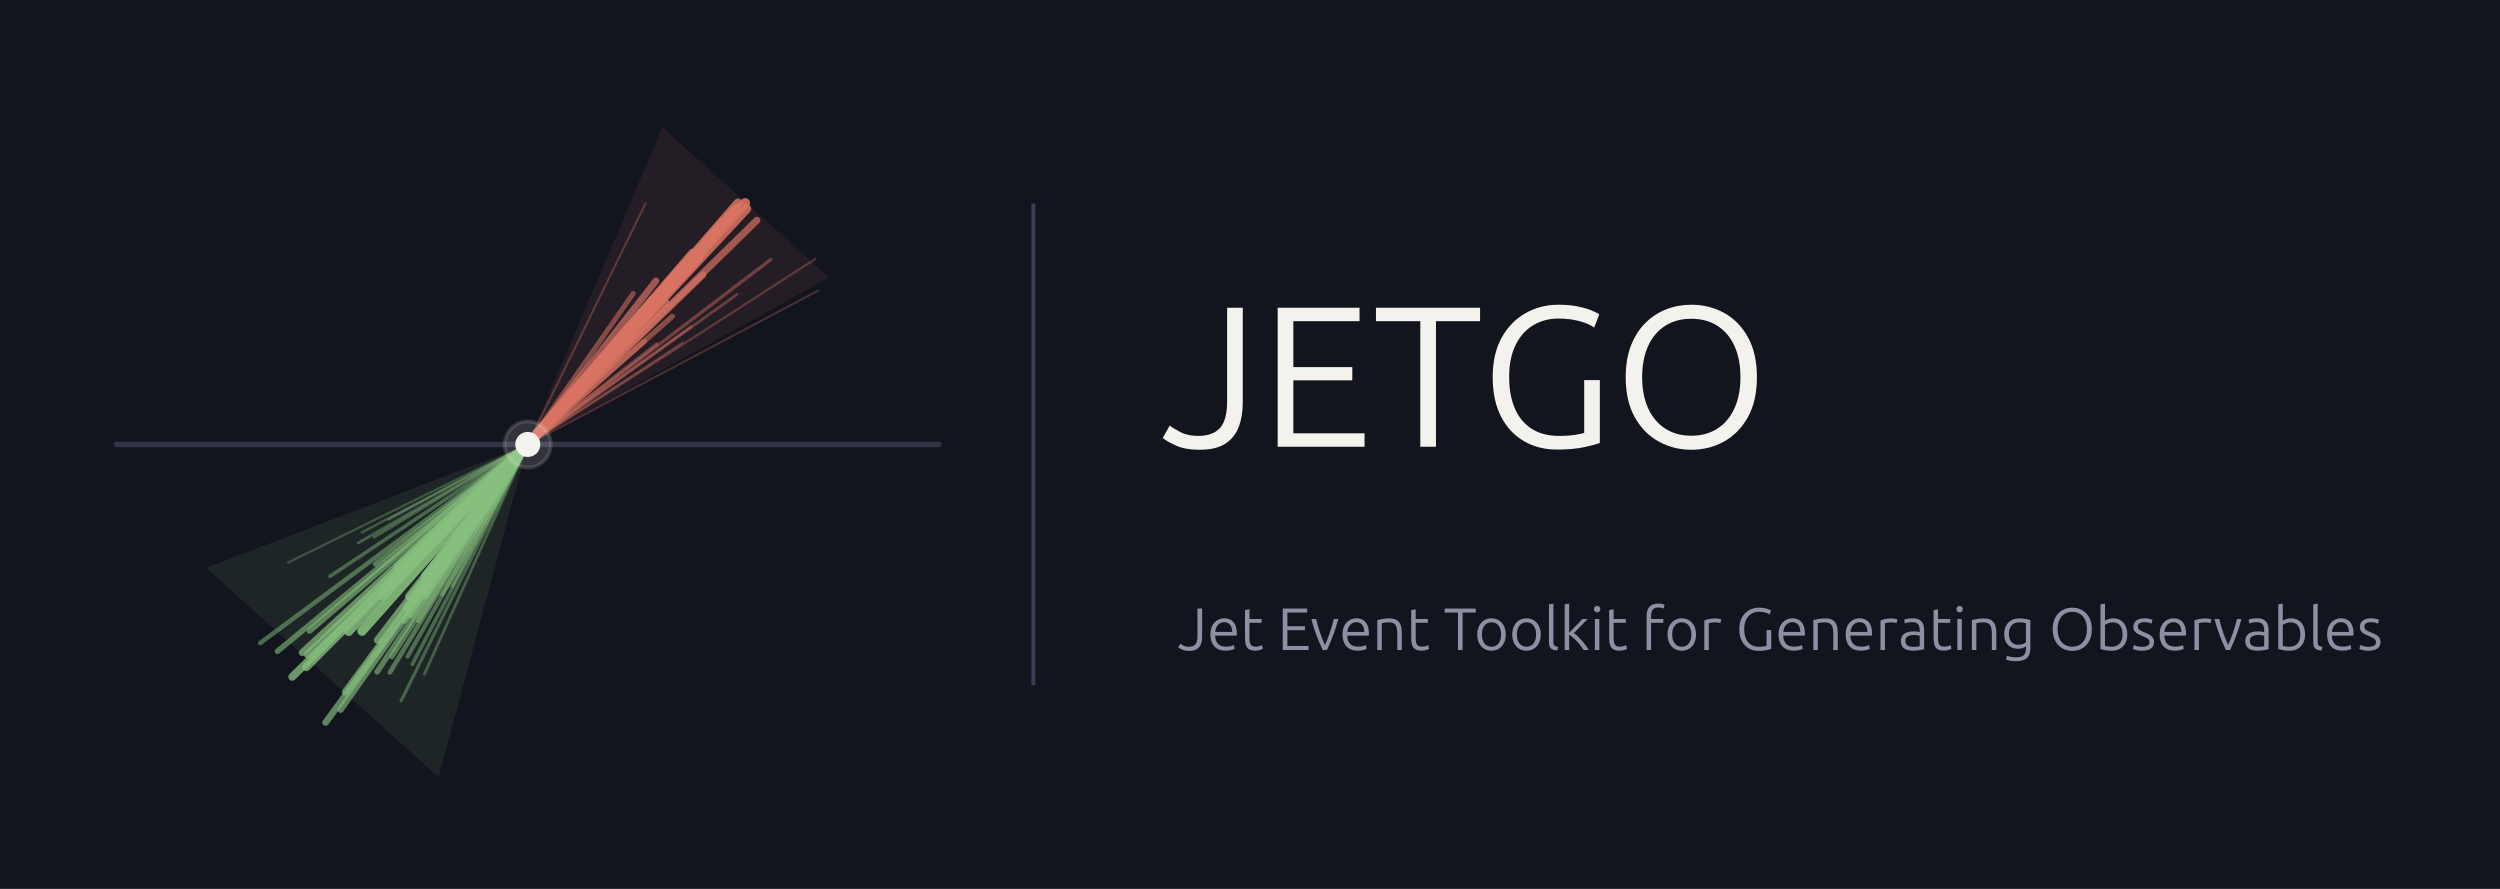
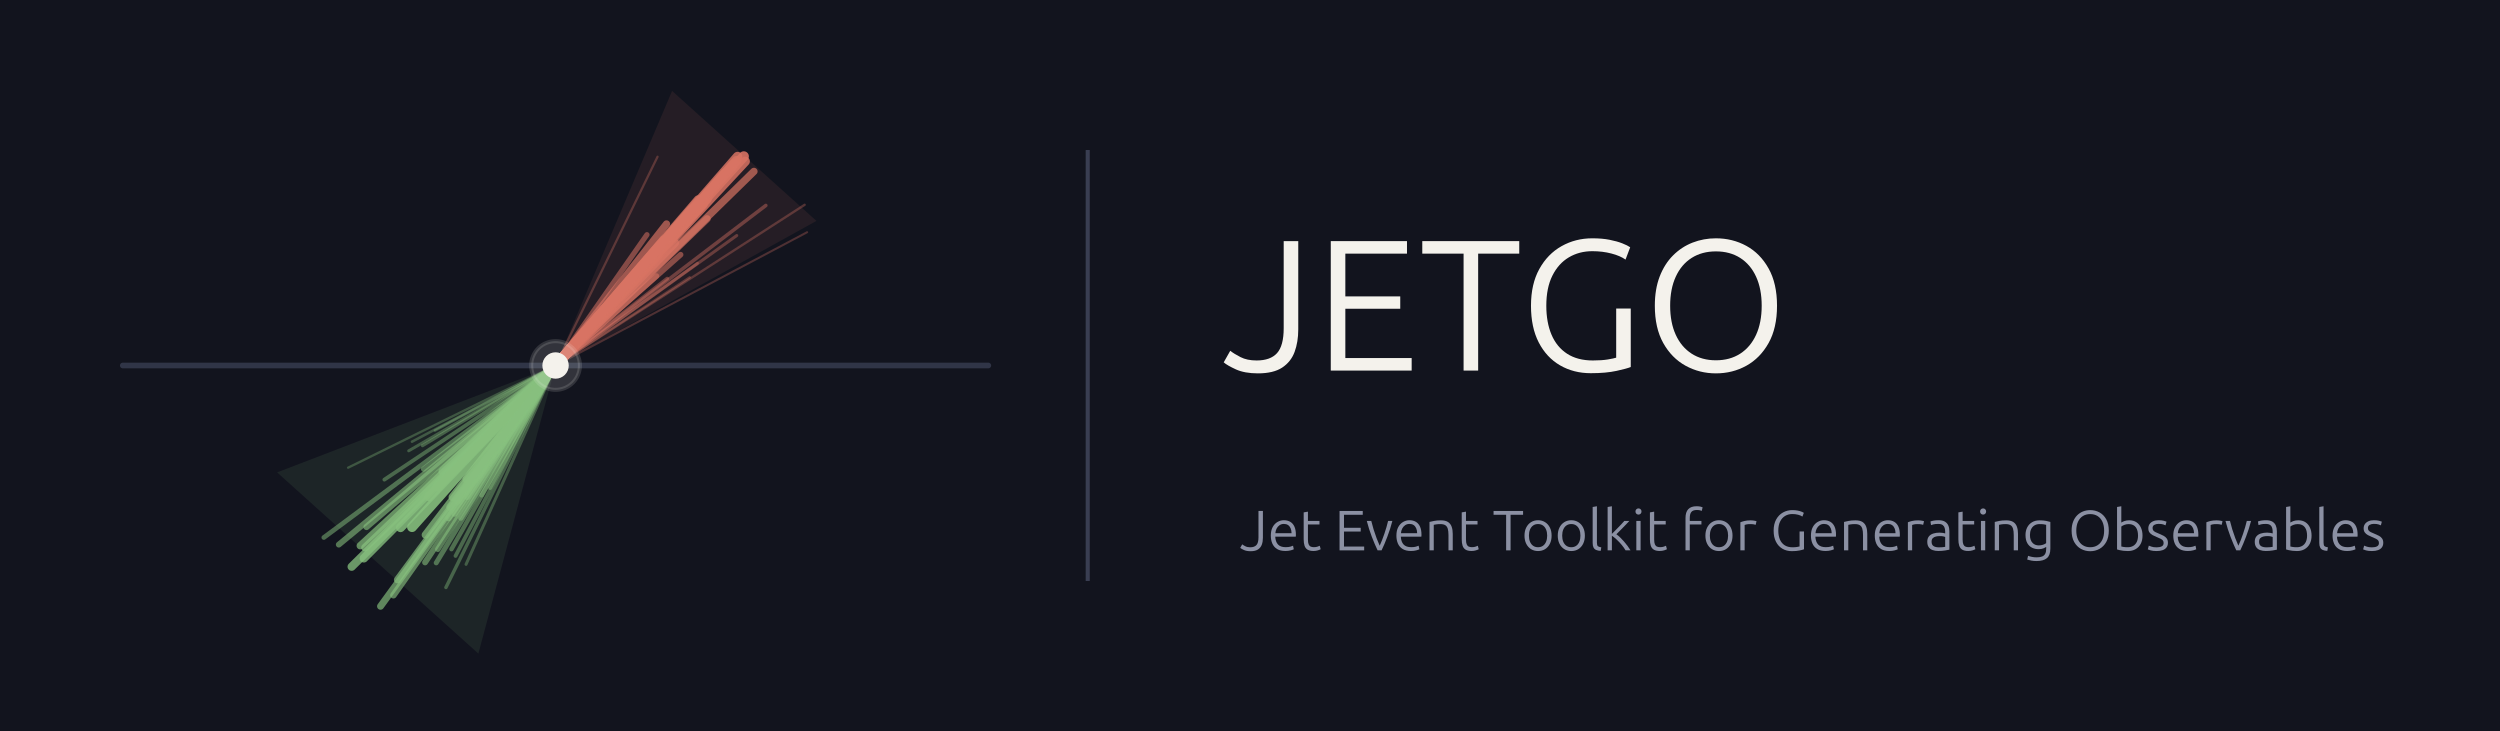
- <svg xmlns="http://www.w3.org/2000/svg" xmlns:xlink="http://www.w3.org/1999/xlink" width="648pt" height="230.4pt" viewBox="0 0 648 230.4" version="1.1">
+ <svg xmlns="http://www.w3.org/2000/svg" xmlns:xlink="http://www.w3.org/1999/xlink" width="615.6pt" height="180pt" viewBox="0 0 615.6 180" version="1.1">
  <defs>
    <style type="text/css">*{stroke-linejoin: round; stroke-linecap: butt}</style>
  </defs>
  <g id="figure_1">
    <g id="patch_1">
-       <path d="M 0 230.4  L 648 230.4  L 648 0  L 0 0  z " style="fill: #12141e" />
+       <path d="M 0 180  L 615.6 180  L 615.6 0  L 0 0  z " style="fill: #12141e" />
    </g>
    <g id="axes_1">
      <g id="line2d_1">
-         <path d="M 30.24 115.2  L 243.36 115.2  " clip-path="url(#p843eff5e50)" style="fill: none; stroke: #4a5068; stroke-opacity: 0.55; stroke-width: 1.4; stroke-linecap: round" />
+         <path d="M 30.24 90  L 243.36 90  " clip-path="url(#pc1600b42ec)" style="fill: none; stroke: #4a5068; stroke-opacity: 0.55; stroke-width: 1.4; stroke-linecap: round" />
      </g>
      <g id="patch_2">
-         <path d="M 136.8 115.2  L 214.886 71.916  L 171.684 33.017  z " clip-path="url(#p843eff5e50)" style="fill: #d87363; opacity: 0.1" />
+         <path d="M 136.8 90  L 201.032 54.396  L 165.495 22.398  z " clip-path="url(#pc1600b42ec)" style="fill: #d87363; opacity: 0.1" />
      </g>
      <g id="patch_3">
-         <path d="M 136.8 115.2  L 53.45 147.195  L 113.693 201.438  z " clip-path="url(#p843eff5e50)" style="fill: #87c07e; opacity: 0.1" />
+         <path d="M 136.8 90  L 68.238 116.319  L 117.792 160.938  z " clip-path="url(#pc1600b42ec)" style="fill: #87c07e; opacity: 0.1" />
      </g>
      <g id="line2d_2">
-         <path d="M 267.84 177.12  L 267.84 53.28  " clip-path="url(#p843eff5e50)" style="fill: none; stroke: #4a5068; stroke-opacity: 0.7; stroke-linecap: square" />
+         <path d="M 267.84 142.56  L 267.84 37.44  " clip-path="url(#pc1600b42ec)" style="fill: none; stroke: #4a5068; stroke-opacity: 0.7; stroke-linecap: square" />
      </g>
      <g id="line2d_3">
-         <path d="M 136.8 115.2  L 193.152 52.593  " clip-path="url(#p843eff5e50)" style="fill: none; stroke: #d87363; stroke-opacity: 0.899; stroke-width: 2.498; stroke-linecap: round" />
+         <path d="M 136.8 90  L 183.154 38.501  " clip-path="url(#pc1600b42ec)" style="fill: none; stroke: #d87363; stroke-opacity: 0.899; stroke-width: 2.498; stroke-linecap: round" />
      </g>
      <g id="line2d_4">
-         <path d="M 136.8 115.2  L 172.511 78.462  " clip-path="url(#p843eff5e50)" style="fill: none; stroke: #d87363; stroke-opacity: 0.77; stroke-width: 2.066; stroke-linecap: round" />
+         <path d="M 136.8 90  L 166.175 59.78  " clip-path="url(#pc1600b42ec)" style="fill: none; stroke: #d87363; stroke-opacity: 0.77; stroke-width: 2.066; stroke-linecap: round" />
      </g>
      <g id="line2d_5">
-         <path d="M 136.8 115.2  L 196.181 57.108  " clip-path="url(#p843eff5e50)" style="fill: none; stroke: #d87363; stroke-opacity: 0.693; stroke-width: 1.809; stroke-linecap: round" />
+         <path d="M 136.8 90  L 185.645 42.214  " clip-path="url(#pc1600b42ec)" style="fill: none; stroke: #d87363; stroke-opacity: 0.693; stroke-width: 1.809; stroke-linecap: round" />
      </g>
      <g id="line2d_6">
-         <path d="M 136.8 115.2  L 190.163 54.927  " clip-path="url(#p843eff5e50)" style="fill: none; stroke: #d87363; stroke-opacity: 0.87; stroke-width: 2.4; stroke-linecap: round" />
+         <path d="M 136.8 90  L 180.695 40.42  " clip-path="url(#pc1600b42ec)" style="fill: none; stroke: #d87363; stroke-opacity: 0.87; stroke-width: 2.4; stroke-linecap: round" />
      </g>
      <g id="line2d_7">
-         <path d="M 136.8 115.2  L 182.173 71.273  " clip-path="url(#p843eff5e50)" style="fill: none; stroke: #d87363; stroke-opacity: 0.678; stroke-width: 1.759; stroke-linecap: round" />
+         <path d="M 136.8 90  L 174.123 53.866  " clip-path="url(#pc1600b42ec)" style="fill: none; stroke: #d87363; stroke-opacity: 0.678; stroke-width: 1.759; stroke-linecap: round" />
      </g>
      <g id="line2d_8">
-         <path d="M 136.8 115.2  L 170.019 72.82  " clip-path="url(#p843eff5e50)" style="fill: none; stroke: #d87363; stroke-opacity: 0.679; stroke-width: 1.762; stroke-linecap: round" />
+         <path d="M 136.8 90  L 164.126 55.139  " clip-path="url(#pc1600b42ec)" style="fill: none; stroke: #d87363; stroke-opacity: 0.679; stroke-width: 1.762; stroke-linecap: round" />
      </g>
      <g id="line2d_9">
-         <path d="M 136.8 115.2  L 177.626 68.498  " clip-path="url(#p843eff5e50)" style="fill: none; stroke: #d87363; stroke-opacity: 0.848; stroke-width: 2.327; stroke-linecap: round" />
+         <path d="M 136.8 90  L 170.382 51.583  " clip-path="url(#pc1600b42ec)" style="fill: none; stroke: #d87363; stroke-opacity: 0.848; stroke-width: 2.327; stroke-linecap: round" />
      </g>
      <g id="line2d_10">
-         <path d="M 136.8 115.2  L 182.073 65.33  " clip-path="url(#p843eff5e50)" style="fill: none; stroke: #d87363; stroke-opacity: 0.885; stroke-width: 2.451; stroke-linecap: round" />
+         <path d="M 136.8 90  L 174.041 48.978  " clip-path="url(#pc1600b42ec)" style="fill: none; stroke: #d87363; stroke-opacity: 0.885; stroke-width: 2.451; stroke-linecap: round" />
      </g>
      <g id="line2d_11">
-         <path d="M 136.8 115.2  L 199.743 67.296  " clip-path="url(#p843eff5e50)" style="fill: none; stroke: #d87363; stroke-opacity: 0.414; stroke-width: 0.879; stroke-linecap: round" />
+         <path d="M 136.8 90  L 188.576 50.595  " clip-path="url(#pc1600b42ec)" style="fill: none; stroke: #d87363; stroke-opacity: 0.414; stroke-width: 0.879; stroke-linecap: round" />
      </g>
      <g id="line2d_12">
-         <path d="M 136.8 115.2  L 211.366 67.093  " clip-path="url(#p843eff5e50)" style="fill: none; stroke: #d87363; stroke-opacity: 0.324; stroke-width: 0.581; stroke-linecap: round" />
+         <path d="M 136.8 90  L 198.137 50.428  " clip-path="url(#pc1600b42ec)" style="fill: none; stroke: #d87363; stroke-opacity: 0.324; stroke-width: 0.581; stroke-linecap: round" />
      </g>
      <g id="line2d_13">
-         <path d="M 136.8 115.2  L 176.953 88.821  " clip-path="url(#p843eff5e50)" style="fill: none; stroke: #d87363; stroke-opacity: 0.331; stroke-width: 0.603; stroke-linecap: round" />
+         <path d="M 136.8 90  L 169.829 68.301  " clip-path="url(#pc1600b42ec)" style="fill: none; stroke: #d87363; stroke-opacity: 0.331; stroke-width: 0.603; stroke-linecap: round" />
      </g>
      <g id="line2d_14">
-         <path d="M 136.8 115.2  L 170.211 89.203  " clip-path="url(#p843eff5e50)" style="fill: none; stroke: #d87363; stroke-opacity: 0.431; stroke-width: 0.937; stroke-linecap: round" />
+         <path d="M 136.8 90  L 164.284 68.616  " clip-path="url(#pc1600b42ec)" style="fill: none; stroke: #d87363; stroke-opacity: 0.431; stroke-width: 0.937; stroke-linecap: round" />
      </g>
      <g id="line2d_15">
-         <path d="M 136.8 115.2  L 179.528 65.61  " clip-path="url(#p843eff5e50)" style="fill: none; stroke: #d87363; stroke-opacity: 0.824; stroke-width: 2.245; stroke-linecap: round" />
+         <path d="M 136.8 90  L 171.947 49.208  " clip-path="url(#pc1600b42ec)" style="fill: none; stroke: #d87363; stroke-opacity: 0.824; stroke-width: 2.245; stroke-linecap: round" />
      </g>
      <g id="line2d_16">
-         <path d="M 136.8 115.2  L 212.097 75.305  " clip-path="url(#p843eff5e50)" style="fill: none; stroke: #d87363; stroke-opacity: 0.302; stroke-width: 0.507; stroke-linecap: round" />
+         <path d="M 136.8 90  L 198.738 57.183  " clip-path="url(#pc1600b42ec)" style="fill: none; stroke: #d87363; stroke-opacity: 0.302; stroke-width: 0.507; stroke-linecap: round" />
      </g>
      <g id="line2d_17">
-         <path d="M 136.8 115.2  L 180.903 66.879  " clip-path="url(#p843eff5e50)" style="fill: none; stroke: #d87363; stroke-opacity: 0.876; stroke-width: 2.419; stroke-linecap: round" />
+         <path d="M 136.8 90  L 173.078 50.252  " clip-path="url(#pc1600b42ec)" style="fill: none; stroke: #d87363; stroke-opacity: 0.876; stroke-width: 2.419; stroke-linecap: round" />
      </g>
      <g id="line2d_18">
-         <path d="M 136.8 115.2  L 179.249 84.597  " clip-path="url(#p843eff5e50)" style="fill: none; stroke: #d87363; stroke-opacity: 0.377; stroke-width: 0.755; stroke-linecap: round" />
+         <path d="M 136.8 90  L 171.717 64.827  " clip-path="url(#pc1600b42ec)" style="fill: none; stroke: #d87363; stroke-opacity: 0.377; stroke-width: 0.755; stroke-linecap: round" />
      </g>
      <g id="line2d_19">
-         <path d="M 136.8 115.2  L 169.244 77.651  " clip-path="url(#p843eff5e50)" style="fill: none; stroke: #d87363; stroke-opacity: 0.828; stroke-width: 2.261; stroke-linecap: round" />
+         <path d="M 136.8 90  L 163.488 59.113  " clip-path="url(#pc1600b42ec)" style="fill: none; stroke: #d87363; stroke-opacity: 0.828; stroke-width: 2.261; stroke-linecap: round" />
      </g>
      <g id="line2d_20">
-         <path d="M 136.8 115.2  L 174.241 82.022  " clip-path="url(#p843eff5e50)" style="fill: none; stroke: #d87363; stroke-opacity: 0.562; stroke-width: 1.372; stroke-linecap: round" />
+         <path d="M 136.8 90  L 167.599 62.708  " clip-path="url(#pc1600b42ec)" style="fill: none; stroke: #d87363; stroke-opacity: 0.562; stroke-width: 1.372; stroke-linecap: round" />
      </g>
      <g id="line2d_21">
-         <path d="M 136.8 115.2  L 167.001 88.428  " clip-path="url(#p843eff5e50)" style="fill: none; stroke: #d87363; stroke-opacity: 0.562; stroke-width: 1.373; stroke-linecap: round" />
+         <path d="M 136.8 90  L 161.643 67.978  " clip-path="url(#pc1600b42ec)" style="fill: none; stroke: #d87363; stroke-opacity: 0.562; stroke-width: 1.373; stroke-linecap: round" />
      </g>
      <g id="line2d_22">
-         <path d="M 136.8 115.2  L 164.155 76.049  " clip-path="url(#p843eff5e50)" style="fill: none; stroke: #d87363; stroke-opacity: 0.537; stroke-width: 1.29; stroke-linecap: round" />
+         <path d="M 136.8 90  L 159.302 57.795  " clip-path="url(#pc1600b42ec)" style="fill: none; stroke: #d87363; stroke-opacity: 0.537; stroke-width: 1.29; stroke-linecap: round" />
      </g>
      <g id="line2d_23">
-         <path d="M 136.8 115.2  L 193.566 54.095  " clip-path="url(#p843eff5e50)" style="fill: none; stroke: #d87363; stroke-opacity: 0.845; stroke-width: 2.317; stroke-linecap: round" />
+         <path d="M 136.8 90  L 183.494 39.736  " clip-path="url(#pc1600b42ec)" style="fill: none; stroke: #d87363; stroke-opacity: 0.845; stroke-width: 2.317; stroke-linecap: round" />
      </g>
      <g id="line2d_24">
-         <path d="M 136.8 115.2  L 190.976 53.946  " clip-path="url(#p843eff5e50)" style="fill: none; stroke: #d87363; stroke-opacity: 0.868; stroke-width: 2.394; stroke-linecap: round" />
+         <path d="M 136.8 90  L 181.364 39.614  " clip-path="url(#pc1600b42ec)" style="fill: none; stroke: #d87363; stroke-opacity: 0.868; stroke-width: 2.394; stroke-linecap: round" />
      </g>
      <g id="line2d_25">
-         <path d="M 136.8 115.2  L 187.449 57.735  " clip-path="url(#p843eff5e50)" style="fill: none; stroke: #d87363; stroke-opacity: 0.862; stroke-width: 2.374; stroke-linecap: round" />
+         <path d="M 136.8 90  L 178.463 42.73  " clip-path="url(#pc1600b42ec)" style="fill: none; stroke: #d87363; stroke-opacity: 0.862; stroke-width: 2.374; stroke-linecap: round" />
      </g>
      <g id="line2d_26">
-         <path d="M 136.8 115.2  L 191.037 76.293  " clip-path="url(#p843eff5e50)" style="fill: none; stroke: #d87363; stroke-opacity: 0.374; stroke-width: 0.745; stroke-linecap: round" />
+         <path d="M 136.8 90  L 181.414 57.996  " clip-path="url(#pc1600b42ec)" style="fill: none; stroke: #d87363; stroke-opacity: 0.374; stroke-width: 0.745; stroke-linecap: round" />
      </g>
      <g id="line2d_27">
-         <path d="M 136.8 115.2  L 191.28 52.633  " clip-path="url(#p843eff5e50)" style="fill: none; stroke: #d87363; stroke-opacity: 0.841; stroke-width: 2.305; stroke-linecap: round" />
+         <path d="M 136.8 90  L 181.614 38.533  " clip-path="url(#pc1600b42ec)" style="fill: none; stroke: #d87363; stroke-opacity: 0.841; stroke-width: 2.305; stroke-linecap: round" />
      </g>
      <g id="line2d_28">
-         <path d="M 136.8 115.2  L 167.328 52.709  " clip-path="url(#p843eff5e50)" style="fill: none; stroke: #d87363; stroke-opacity: 0.315; stroke-width: 0.551; stroke-linecap: round" />
+         <path d="M 136.8 90  L 161.912 38.596  " clip-path="url(#pc1600b42ec)" style="fill: none; stroke: #d87363; stroke-opacity: 0.315; stroke-width: 0.551; stroke-linecap: round" />
      </g>
      <g id="line2d_29">
-         <path d="M 136.8 115.2  L 93.839 163.568  " clip-path="url(#p843eff5e50)" style="fill: none; stroke: #87c07e; stroke-opacity: 0.883; stroke-width: 2.443; stroke-linecap: round" />
+         <path d="M 136.8 90  L 101.461 129.786  " clip-path="url(#pc1600b42ec)" style="fill: none; stroke: #87c07e; stroke-opacity: 0.883; stroke-width: 2.443; stroke-linecap: round" />
      </g>
      <g id="line2d_30">
-         <path d="M 136.8 115.2  L 117.206 151.879  " clip-path="url(#p843eff5e50)" style="fill: none; stroke: #87c07e; stroke-opacity: 0.441; stroke-width: 0.972; stroke-linecap: round" />
+         <path d="M 136.8 90  L 120.682 120.171  " clip-path="url(#pc1600b42ec)" style="fill: none; stroke: #87c07e; stroke-opacity: 0.441; stroke-width: 0.972; stroke-linecap: round" />
      </g>
      <g id="line2d_31">
-         <path d="M 136.8 115.2  L 75.762 175.435  " clip-path="url(#p843eff5e50)" style="fill: none; stroke: #87c07e; stroke-opacity: 0.759; stroke-width: 2.031; stroke-linecap: round" />
+         <path d="M 136.8 90  L 86.592 139.549  " clip-path="url(#pc1600b42ec)" style="fill: none; stroke: #87c07e; stroke-opacity: 0.759; stroke-width: 2.031; stroke-linecap: round" />
      </g>
      <g id="line2d_32">
-         <path d="M 136.8 115.2  L 109.743 153.077  " clip-path="url(#p843eff5e50)" style="fill: none; stroke: #87c07e; stroke-opacity: 0.647; stroke-width: 1.657; stroke-linecap: round" />
+         <path d="M 136.8 90  L 114.544 121.157  " clip-path="url(#pc1600b42ec)" style="fill: none; stroke: #87c07e; stroke-opacity: 0.647; stroke-width: 1.657; stroke-linecap: round" />
      </g>
      <g id="line2d_33">
-         <path d="M 136.8 115.2  L 97.74 174.146  " clip-path="url(#p843eff5e50)" style="fill: none; stroke: #87c07e; stroke-opacity: 0.583; stroke-width: 1.442; stroke-linecap: round" />
+         <path d="M 136.8 90  L 104.67 138.488  " clip-path="url(#pc1600b42ec)" style="fill: none; stroke: #87c07e; stroke-opacity: 0.583; stroke-width: 1.442; stroke-linecap: round" />
      </g>
      <g id="line2d_34">
-         <path d="M 136.8 115.2  L 110.001 174.733  " clip-path="url(#p843eff5e50)" style="fill: none; stroke: #87c07e; stroke-opacity: 0.37; stroke-width: 0.734; stroke-linecap: round" />
+         <path d="M 136.8 90  L 114.755 138.971  " clip-path="url(#pc1600b42ec)" style="fill: none; stroke: #87c07e; stroke-opacity: 0.37; stroke-width: 0.734; stroke-linecap: round" />
      </g>
      <g id="line2d_35">
-         <path d="M 136.8 115.2  L 106.554 159.565  " clip-path="url(#p843eff5e50)" style="fill: none; stroke: #87c07e; stroke-opacity: 0.606; stroke-width: 1.52; stroke-linecap: round" />
+         <path d="M 136.8 90  L 111.92 126.494  " clip-path="url(#pc1600b42ec)" style="fill: none; stroke: #87c07e; stroke-opacity: 0.606; stroke-width: 1.52; stroke-linecap: round" />
      </g>
      <g id="line2d_36">
-         <path d="M 136.8 115.2  L 79.779 169.692  " clip-path="url(#p843eff5e50)" style="fill: none; stroke: #87c07e; stroke-opacity: 0.724; stroke-width: 1.914; stroke-linecap: round" />
+         <path d="M 136.8 90  L 89.896 134.824  " clip-path="url(#pc1600b42ec)" style="fill: none; stroke: #87c07e; stroke-opacity: 0.724; stroke-width: 1.914; stroke-linecap: round" />
      </g>
      <g id="line2d_37">
-         <path d="M 136.8 115.2  L 101.551 170.212  " clip-path="url(#p843eff5e50)" style="fill: none; stroke: #87c07e; stroke-opacity: 0.556; stroke-width: 1.355; stroke-linecap: round" />
+         <path d="M 136.8 90  L 107.805 135.252  " clip-path="url(#pc1600b42ec)" style="fill: none; stroke: #87c07e; stroke-opacity: 0.556; stroke-width: 1.355; stroke-linecap: round" />
      </g>
      <g id="line2d_38">
-         <path d="M 136.8 115.2  L 90.388 163.712  " clip-path="url(#p843eff5e50)" style="fill: none; stroke: #87c07e; stroke-opacity: 0.825; stroke-width: 2.252; stroke-linecap: round" />
+         <path d="M 136.8 90  L 98.622 129.905  " clip-path="url(#pc1600b42ec)" style="fill: none; stroke: #87c07e; stroke-opacity: 0.825; stroke-width: 2.252; stroke-linecap: round" />
      </g>
      <g id="line2d_39">
-         <path d="M 136.8 115.2  L 97.298 146.207  " clip-path="url(#p843eff5e50)" style="fill: none; stroke: #87c07e; stroke-opacity: 0.542; stroke-width: 1.305; stroke-linecap: round" />
+         <path d="M 136.8 90  L 104.306 115.506  " clip-path="url(#pc1600b42ec)" style="fill: none; stroke: #87c07e; stroke-opacity: 0.542; stroke-width: 1.305; stroke-linecap: round" />
      </g>
      <g id="line2d_40">
-         <path d="M 136.8 115.2  L 97.867 165.9  " clip-path="url(#p843eff5e50)" style="fill: none; stroke: #87c07e; stroke-opacity: 0.717; stroke-width: 1.891; stroke-linecap: round" />
+         <path d="M 136.8 90  L 104.775 131.705  " clip-path="url(#pc1600b42ec)" style="fill: none; stroke: #87c07e; stroke-opacity: 0.717; stroke-width: 1.891; stroke-linecap: round" />
      </g>
      <g id="line2d_41">
-         <path d="M 136.8 115.2  L 74.699 145.789  " clip-path="url(#p843eff5e50)" style="fill: none; stroke: #87c07e; stroke-opacity: 0.322; stroke-width: 0.575; stroke-linecap: round" />
+         <path d="M 136.8 90  L 85.717 115.162  " clip-path="url(#pc1600b42ec)" style="fill: none; stroke: #87c07e; stroke-opacity: 0.322; stroke-width: 0.575; stroke-linecap: round" />
      </g>
      <g id="line2d_42">
-         <path d="M 136.8 115.2  L 78.322 169.157  " clip-path="url(#p843eff5e50)" style="fill: none; stroke: #87c07e; stroke-opacity: 0.687; stroke-width: 1.792; stroke-linecap: round" />
+         <path d="M 136.8 90  L 88.697 134.384  " clip-path="url(#pc1600b42ec)" style="fill: none; stroke: #87c07e; stroke-opacity: 0.687; stroke-width: 1.792; stroke-linecap: round" />
      </g>
      <g id="line2d_43">
-         <path d="M 136.8 115.2  L 96.974 139.201  " clip-path="url(#p843eff5e50)" style="fill: none; stroke: #87c07e; stroke-opacity: 0.384; stroke-width: 0.779; stroke-linecap: round" />
+         <path d="M 136.8 90  L 104.04 109.743  " clip-path="url(#pc1600b42ec)" style="fill: none; stroke: #87c07e; stroke-opacity: 0.384; stroke-width: 0.779; stroke-linecap: round" />
      </g>
      <g id="line2d_44">
-         <path d="M 136.8 115.2  L 108.438 160.899  " clip-path="url(#p843eff5e50)" style="fill: none; stroke: #87c07e; stroke-opacity: 0.533; stroke-width: 1.277; stroke-linecap: round" />
+         <path d="M 136.8 90  L 113.47 127.591  " clip-path="url(#pc1600b42ec)" style="fill: none; stroke: #87c07e; stroke-opacity: 0.533; stroke-width: 1.277; stroke-linecap: round" />
      </g>
      <g id="line2d_45">
-         <path d="M 136.8 115.2  L 71.915 168.816  " clip-path="url(#p843eff5e50)" style="fill: none; stroke: #87c07e; stroke-opacity: 0.584; stroke-width: 1.446; stroke-linecap: round" />
+         <path d="M 136.8 90  L 83.427 134.103  " clip-path="url(#pc1600b42ec)" style="fill: none; stroke: #87c07e; stroke-opacity: 0.584; stroke-width: 1.446; stroke-linecap: round" />
      </g>
      <g id="line2d_46">
-         <path d="M 136.8 115.2  L 110.37 154.581  " clip-path="url(#p843eff5e50)" style="fill: none; stroke: #87c07e; stroke-opacity: 0.593; stroke-width: 1.477; stroke-linecap: round" />
+         <path d="M 136.8 90  L 115.059 122.394  " clip-path="url(#pc1600b42ec)" style="fill: none; stroke: #87c07e; stroke-opacity: 0.593; stroke-width: 1.477; stroke-linecap: round" />
      </g>
      <g id="line2d_47">
-         <path d="M 136.8 115.2  L 107.474 155.827  " clip-path="url(#p843eff5e50)" style="fill: none; stroke: #87c07e; stroke-opacity: 0.657; stroke-width: 1.69; stroke-linecap: round" />
+         <path d="M 136.8 90  L 112.677 123.419  " clip-path="url(#pc1600b42ec)" style="fill: none; stroke: #87c07e; stroke-opacity: 0.657; stroke-width: 1.69; stroke-linecap: round" />
      </g>
      <g id="line2d_48">
-         <path d="M 136.8 115.2  L 101.264 151.556  " clip-path="url(#p843eff5e50)" style="fill: none; stroke: #87c07e; stroke-opacity: 0.8; stroke-width: 2.167; stroke-linecap: round" />
+         <path d="M 136.8 90  L 107.568 119.906  " clip-path="url(#pc1600b42ec)" style="fill: none; stroke: #87c07e; stroke-opacity: 0.8; stroke-width: 2.167; stroke-linecap: round" />
      </g>
      <g id="line2d_49">
-         <path d="M 136.8 115.2  L 105.956 154.597  " clip-path="url(#p843eff5e50)" style="fill: none; stroke: #87c07e; stroke-opacity: 0.738; stroke-width: 1.959; stroke-linecap: round" />
+         <path d="M 136.8 90  L 111.428 122.407  " clip-path="url(#pc1600b42ec)" style="fill: none; stroke: #87c07e; stroke-opacity: 0.738; stroke-width: 1.959; stroke-linecap: round" />
      </g>
      <g id="line2d_50">
-         <path d="M 136.8 115.2  L 105.64 170.186  " clip-path="url(#p843eff5e50)" style="fill: none; stroke: #87c07e; stroke-opacity: 0.474; stroke-width: 1.08; stroke-linecap: round" />
+         <path d="M 136.8 90  L 111.169 135.231  " clip-path="url(#pc1600b42ec)" style="fill: none; stroke: #87c07e; stroke-opacity: 0.474; stroke-width: 1.08; stroke-linecap: round" />
      </g>
      <g id="line2d_51">
-         <path d="M 136.8 115.2  L 80.209 163.529  " clip-path="url(#p843eff5e50)" style="fill: none; stroke: #87c07e; stroke-opacity: 0.613; stroke-width: 1.543; stroke-linecap: round" />
+         <path d="M 136.8 90  L 90.249 129.754  " clip-path="url(#pc1600b42ec)" style="fill: none; stroke: #87c07e; stroke-opacity: 0.613; stroke-width: 1.543; stroke-linecap: round" />
      </g>
      <g id="line2d_52">
-         <path d="M 136.8 115.2  L 100.709 134.663  " clip-path="url(#p843eff5e50)" style="fill: none; stroke: #87c07e; stroke-opacity: 0.344; stroke-width: 0.648; stroke-linecap: round" />
+         <path d="M 136.8 90  L 107.112 106.01  " clip-path="url(#pc1600b42ec)" style="fill: none; stroke: #87c07e; stroke-opacity: 0.344; stroke-width: 0.648; stroke-linecap: round" />
      </g>
      <g id="line2d_53">
-         <path d="M 136.8 115.2  L 84.407 187.274  " clip-path="url(#p843eff5e50)" style="fill: none; stroke: #87c07e; stroke-opacity: 0.663; stroke-width: 1.712; stroke-linecap: round" />
+         <path d="M 136.8 90  L 93.702 149.287  " clip-path="url(#pc1600b42ec)" style="fill: none; stroke: #87c07e; stroke-opacity: 0.663; stroke-width: 1.712; stroke-linecap: round" />
      </g>
      <g id="line2d_54">
-         <path d="M 136.8 115.2  L 103.98 181.645  " clip-path="url(#p843eff5e50)" style="fill: none; stroke: #87c07e; stroke-opacity: 0.405; stroke-width: 0.849; stroke-linecap: round" />
+         <path d="M 136.8 90  L 109.803 144.656  " clip-path="url(#pc1600b42ec)" style="fill: none; stroke: #87c07e; stroke-opacity: 0.405; stroke-width: 0.849; stroke-linecap: round" />
      </g>
      <g id="line2d_55">
-         <path d="M 136.8 115.2  L 112.865 149.528  " clip-path="url(#p843eff5e50)" style="fill: none; stroke: #87c07e; stroke-opacity: 0.625; stroke-width: 1.585; stroke-linecap: round" />
+         <path d="M 136.8 90  L 117.112 118.237  " clip-path="url(#pc1600b42ec)" style="fill: none; stroke: #87c07e; stroke-opacity: 0.625; stroke-width: 1.585; stroke-linecap: round" />
      </g>
      <g id="line2d_56">
-         <path d="M 136.8 115.2  L 101.072 174.28  " clip-path="url(#p843eff5e50)" style="fill: none; stroke: #87c07e; stroke-opacity: 0.515; stroke-width: 1.217; stroke-linecap: round" />
+         <path d="M 136.8 90  L 107.411 138.598  " clip-path="url(#pc1600b42ec)" style="fill: none; stroke: #87c07e; stroke-opacity: 0.515; stroke-width: 1.217; stroke-linecap: round" />
      </g>
      <g id="line2d_57">
-         <path d="M 136.8 115.2  L 104.787 160.855  " clip-path="url(#p843eff5e50)" style="fill: none; stroke: #87c07e; stroke-opacity: 0.63; stroke-width: 1.602; stroke-linecap: round" />
+         <path d="M 136.8 90  L 110.467 127.555  " clip-path="url(#pc1600b42ec)" style="fill: none; stroke: #87c07e; stroke-opacity: 0.63; stroke-width: 1.602; stroke-linecap: round" />
      </g>
      <g id="line2d_58">
-         <path d="M 136.8 115.2  L 93.822 138.008  " clip-path="url(#p843eff5e50)" style="fill: none; stroke: #87c07e; stroke-opacity: 0.34; stroke-width: 0.633; stroke-linecap: round" />
+         <path d="M 136.8 90  L 101.447 108.761  " clip-path="url(#pc1600b42ec)" style="fill: none; stroke: #87c07e; stroke-opacity: 0.34; stroke-width: 0.633; stroke-linecap: round" />
      </g>
      <g id="line2d_59">
-         <path d="M 136.8 115.2  L 79.417 172.905  " clip-path="url(#p843eff5e50)" style="fill: none; stroke: #87c07e; stroke-opacity: 0.78; stroke-width: 2.101; stroke-linecap: round" />
+         <path d="M 136.8 90  L 89.597 137.467  " clip-path="url(#pc1600b42ec)" style="fill: none; stroke: #87c07e; stroke-opacity: 0.78; stroke-width: 2.101; stroke-linecap: round" />
      </g>
      <g id="line2d_60">
-         <path d="M 136.8 115.2  L 102.861 146.872  " clip-path="url(#p843eff5e50)" style="fill: none; stroke: #87c07e; stroke-opacity: 0.699; stroke-width: 1.83; stroke-linecap: round" />
+         <path d="M 136.8 90  L 108.882 116.053  " clip-path="url(#pc1600b42ec)" style="fill: none; stroke: #87c07e; stroke-opacity: 0.699; stroke-width: 1.83; stroke-linecap: round" />
      </g>
      <g id="line2d_61">
-         <path d="M 136.8 115.2  L 110.127 149.203  " clip-path="url(#p843eff5e50)" style="fill: none; stroke: #87c07e; stroke-opacity: 0.74; stroke-width: 1.965; stroke-linecap: round" />
+         <path d="M 136.8 90  L 114.859 117.97  " clip-path="url(#pc1600b42ec)" style="fill: none; stroke: #87c07e; stroke-opacity: 0.74; stroke-width: 1.965; stroke-linecap: round" />
      </g>
      <g id="line2d_62">
-         <path d="M 136.8 115.2  L 88.272 183.962  " clip-path="url(#p843eff5e50)" style="fill: none; stroke: #87c07e; stroke-opacity: 0.636; stroke-width: 1.621; stroke-linecap: round" />
+         <path d="M 136.8 90  L 96.882 146.562  " clip-path="url(#pc1600b42ec)" style="fill: none; stroke: #87c07e; stroke-opacity: 0.636; stroke-width: 1.621; stroke-linecap: round" />
      </g>
      <g id="line2d_63">
-         <path d="M 136.8 115.2  L 89.481 179.347  " clip-path="url(#p843eff5e50)" style="fill: none; stroke: #87c07e; stroke-opacity: 0.677; stroke-width: 1.758; stroke-linecap: round" />
+         <path d="M 136.8 90  L 97.876 142.766  " clip-path="url(#pc1600b42ec)" style="fill: none; stroke: #87c07e; stroke-opacity: 0.677; stroke-width: 1.758; stroke-linecap: round" />
      </g>
      <g id="line2d_64">
-         <path d="M 136.8 115.2  L 114.646 154.067  " clip-path="url(#p843eff5e50)" style="fill: none; stroke: #87c07e; stroke-opacity: 0.477; stroke-width: 1.091; stroke-linecap: round" />
+         <path d="M 136.8 90  L 118.577 121.972  " clip-path="url(#pc1600b42ec)" style="fill: none; stroke: #87c07e; stroke-opacity: 0.477; stroke-width: 1.091; stroke-linecap: round" />
      </g>
      <g id="line2d_65">
-         <path d="M 136.8 115.2  L 98.885 154.436  " clip-path="url(#p843eff5e50)" style="fill: none; stroke: #87c07e; stroke-opacity: 0.814; stroke-width: 2.212; stroke-linecap: round" />
+         <path d="M 136.8 90  L 105.612 122.275  " clip-path="url(#pc1600b42ec)" style="fill: none; stroke: #87c07e; stroke-opacity: 0.814; stroke-width: 2.212; stroke-linecap: round" />
      </g>
      <g id="line2d_66">
-         <path d="M 136.8 115.2  L 106.853 172.206  " clip-path="url(#p843eff5e50)" style="fill: none; stroke: #87c07e; stroke-opacity: 0.433; stroke-width: 0.943; stroke-linecap: round" />
+         <path d="M 136.8 90  L 112.166 136.892  " clip-path="url(#pc1600b42ec)" style="fill: none; stroke: #87c07e; stroke-opacity: 0.433; stroke-width: 0.943; stroke-linecap: round" />
      </g>
      <g id="line2d_67">
-         <path d="M 136.8 115.2  L 92.839 140.74  " clip-path="url(#p843eff5e50)" style="fill: none; stroke: #87c07e; stroke-opacity: 0.369; stroke-width: 0.73; stroke-linecap: round" />
+         <path d="M 136.8 90  L 100.638 111.009  " clip-path="url(#pc1600b42ec)" style="fill: none; stroke: #87c07e; stroke-opacity: 0.369; stroke-width: 0.73; stroke-linecap: round" />
      </g>
      <g id="line2d_68">
-         <path d="M 136.8 115.2  L 105.195 157.561  " clip-path="url(#p843eff5e50)" style="fill: none; stroke: #87c07e; stroke-opacity: 0.688; stroke-width: 1.795; stroke-linecap: round" />
+         <path d="M 136.8 90  L 110.802 124.845  " clip-path="url(#pc1600b42ec)" style="fill: none; stroke: #87c07e; stroke-opacity: 0.688; stroke-width: 1.795; stroke-linecap: round" />
      </g>
      <g id="line2d_69">
-         <path d="M 136.8 115.2  L 67.436 166.685  " clip-path="url(#p843eff5e50)" style="fill: none; stroke: #87c07e; stroke-opacity: 0.5; stroke-width: 1.166; stroke-linecap: round" />
+         <path d="M 136.8 90  L 79.743 132.351  " clip-path="url(#pc1600b42ec)" style="fill: none; stroke: #87c07e; stroke-opacity: 0.5; stroke-width: 1.166; stroke-linecap: round" />
      </g>
      <g id="line2d_70">
-         <path d="M 136.8 115.2  L 85.559 149.363  " clip-path="url(#p843eff5e50)" style="fill: none; stroke: #87c07e; stroke-opacity: 0.433; stroke-width: 0.942; stroke-linecap: round" />
+         <path d="M 136.8 90  L 94.65 118.102  " clip-path="url(#pc1600b42ec)" style="fill: none; stroke: #87c07e; stroke-opacity: 0.433; stroke-width: 0.942; stroke-linecap: round" />
      </g>
      <g id="line2d_71">
-         <path d="M 136.8 115.2  " clip-path="url(#p843eff5e50)" style="fill: none; stroke: #f4f2ec; stroke-opacity: 0.14; stroke-width: 1.5; stroke-linecap: square" />
+         <path d="M 136.8 90  " clip-path="url(#pc1600b42ec)" style="fill: none; stroke: #f4f2ec; stroke-opacity: 0.14; stroke-width: 1.5; stroke-linecap: square" />
        <defs>
-           <path id="m7cccfe272c" d="M 0 6  C 1.591 6 3.117 5.368 4.243 4.243  C 5.368 3.117 6 1.591 6 0  C 6 -1.591 5.368 -3.117 4.243 -4.243  C 3.117 -5.368 1.591 -6 0 -6  C -1.591 -6 -3.117 -5.368 -4.243 -4.243  C -5.368 -3.117 -6 -1.591 -6 0  C -6 1.591 -5.368 3.117 -4.243 4.243  C -3.117 5.368 -1.591 6 0 6  z " style="stroke: #f4f2ec; stroke-opacity: 0.14" />
+           <path id="m47d14a467c" d="M 0 6  C 1.591 6 3.117 5.368 4.243 4.243  C 5.368 3.117 6 1.591 6 0  C 6 -1.591 5.368 -3.117 4.243 -4.243  C 3.117 -5.368 1.591 -6 0 -6  C -1.591 -6 -3.117 -5.368 -4.243 -4.243  C -5.368 -3.117 -6 -1.591 -6 0  C -6 1.591 -5.368 3.117 -4.243 4.243  C -3.117 5.368 -1.591 6 0 6  z " style="stroke: #f4f2ec; stroke-opacity: 0.14" />
        </defs>
-         <g clip-path="url(#p843eff5e50)">
-           <use xlink:href="#m7cccfe272c" x="136.8" y="115.2" style="fill: #f4f2ec; fill-opacity: 0.14; stroke: #f4f2ec; stroke-opacity: 0.14" />
+         <g clip-path="url(#pc1600b42ec)">
+           <use xlink:href="#m47d14a467c" x="136.8" y="90" style="fill: #f4f2ec; fill-opacity: 0.14; stroke: #f4f2ec; stroke-opacity: 0.14" />
        </g>
      </g>
      <g id="text_1">
-         <g style="fill: #f4f2ec" transform="translate(300.96 115.798) scale(0.52 -0.52)">
+         <g style="fill: #f4f2ec" transform="translate(300.96 91.249) scale(0.46 -0.46)">
          <defs>
            <path id="Ubuntu-Regular-262" d="M 1222 -96  Q 768 -96 467 41  Q 166 179 51 282  L 275 678  Q 403 576 627 461  Q 851 346 1178 346  Q 1651 346 1878 598  Q 2106 851 2106 1453  L 2106 4435  L 2605 4435  L 2605 1408  Q 2605 979 2480 640  Q 2355 301 2054 102  Q 1754 -96 1222 -96  z " transform="scale(0.015625)" />
            <path id="Ubuntu-Regular-22b" d="M 570 0  L 570 4435  L 3181 4435  L 3181 4006  L 1069 4006  L 1069 2541  L 2950 2541  L 2950 2118  L 1069 2118  L 1069 429  L 3341 429  L 3341 0  L 570 0  z " transform="scale(0.015625)" />
            <path id="Ubuntu-Regular-2ab" d="M 1530 0  L 1530 4006  L 115 4006  L 115 4435  L 3437 4435  L 3437 4006  L 2029 4006  L 2029 0  L 1530 0  z " transform="scale(0.015625)" />
            <path id="Ubuntu-Regular-242" d="M 2438 -90  Q 1850 -90 1386 179  Q 922 448 656 963  Q 390 1478 390 2221  Q 390 2963 675 3478  Q 960 3994 1437 4262  Q 1914 4531 2490 4531  Q 2829 4531 3085 4480  Q 3341 4429 3520 4358  Q 3699 4288 3789 4224  L 3629 3802  Q 3450 3930 3146 4010  Q 2842 4090 2490 4090  Q 2042 4090 1686 3878  Q 1331 3667 1123 3251  Q 915 2835 915 2221  Q 915 1651 1094 1228  Q 1274 806 1629 576  Q 1984 346 2509 346  Q 2816 346 3024 381  Q 3232 416 3309 442  L 3309 2125  L 3808 2125  L 3808 122  Q 3686 70 3324 -10  Q 2963 -90 2438 -90  z " transform="scale(0.015625)" />
            <path id="Ubuntu-Regular-1b2" d="M 2483 -96  Q 1920 -96 1443 166  Q 966 429 678 944  Q 390 1459 390 2221  Q 390 2790 556 3222  Q 723 3654 1014 3945  Q 1306 4237 1683 4384  Q 2061 4531 2483 4531  Q 3053 4531 3526 4272  Q 4000 4013 4288 3497  Q 4576 2982 4576 2221  Q 4576 1459 4288 944  Q 4000 429 3526 166  Q 3053 -96 2483 -96  z M 2483 352  Q 2963 352 3315 579  Q 3667 806 3859 1225  Q 4051 1645 4051 2221  Q 4051 2797 3859 3216  Q 3667 3635 3315 3859  Q 2963 4083 2483 4083  Q 2003 4083 1651 3859  Q 1299 3635 1107 3216  Q 915 2797 915 2221  Q 915 1645 1107 1225  Q 1299 806 1651 579  Q 2003 352 2483 352  z " transform="scale(0.015625)" />
          </defs>
          <use xlink:href="#Ubuntu-Regular-262" />
          <use xlink:href="#Ubuntu-Regular-22b" transform="translate(49.20312 0)" />
          <use xlink:href="#Ubuntu-Regular-2ab" transform="translate(105.2969 0)" />
          <use xlink:href="#Ubuntu-Regular-242" transform="translate(159.1875 0)" />
          <use xlink:href="#Ubuntu-Regular-1b2" transform="translate(225.4844 0)" />
        </g>
      </g>
      <g id="text_2">
-         <g style="fill: #8b90a3" transform="translate(305.28 168.4783) scale(0.155 -0.155)">
+         <g style="fill: #8b90a3" transform="translate(305.28 135.521) scale(0.14 -0.14)">
          <defs>
            <path id="Ubuntu-Regular-30e" d="M 1990 -70  Q 1408 -70 1046 154  Q 685 378 515 768  Q 346 1158 346 1658  Q 346 2240 557 2624  Q 768 3008 1104 3200  Q 1440 3392 1811 3392  Q 2227 3392 2531 3216  Q 2835 3040 3001 2678  Q 3168 2317 3168 1760  Q 3168 1715 3165 1654  Q 3162 1594 3155 1542  L 845 1542  Q 870 979 1148 668  Q 1427 358 2016 358  Q 2342 358 2550 419  Q 2758 480 2848 525  L 2931 122  Q 2842 70 2582 0  Q 2323 -70 1990 -70  z M 858 1933  L 2682 1933  Q 2675 2259 2572 2492  Q 2470 2726 2281 2851  Q 2093 2976 1818 2976  Q 1536 2976 1325 2829  Q 1114 2682 995 2445  Q 877 2208 858 1933  z " transform="scale(0.015625)" />
            <path id="Ubuntu-Regular-38f" d="M 1619 -70  Q 1197 -70 953 77  Q 710 224 611 518  Q 512 813 512 1254  L 512 4275  L 992 4358  L 992 3315  L 2291 3315  L 2291 2912  L 992 2912  L 992 1216  Q 992 864 1072 678  Q 1152 493 1302 425  Q 1453 358 1658 358  Q 1901 358 2064 416  Q 2227 474 2323 518  L 2426 128  Q 2330 70 2109 0  Q 1888 -70 1619 -70  z " transform="scale(0.015625)" />
            <path id="Ubuntu-Regular-648" transform="scale(0.015625)" />
            <path id="Ubuntu-Regular-3ad" d="M 1338 0  Q 1178 339 1011 729  Q 845 1120 685 1542  Q 525 1965 381 2409  Q 237 2854 122 3315  L 627 3315  Q 730 2874 886 2365  Q 1043 1856 1225 1373  Q 1408 890 1574 525  Q 1702 794 1836 1139  Q 1971 1485 2099 1859  Q 2227 2234 2336 2608  Q 2445 2982 2522 3315  L 3002 3315  Q 2886 2854 2742 2409  Q 2598 1965 2438 1542  Q 2278 1120 2115 729  Q 1952 339 1786 0  L 1338 0  z " transform="scale(0.015625)" />
            <path id="Ubuntu-Regular-356" d="M 538 0  L 538 3200  Q 736 3251 1056 3315  Q 1376 3379 1824 3379  Q 2342 3379 2630 3187  Q 2918 2995 3036 2652  Q 3155 2310 3155 1856  L 3155 0  L 2675 0  L 2675 1722  Q 2675 2176 2592 2445  Q 2509 2714 2310 2835  Q 2112 2957 1760 2957  Q 1491 2957 1286 2925  Q 1082 2893 1018 2874  L 1018 0  L 538 0  z " transform="scale(0.015625)" />
            <path id="Ubuntu-Regular-361" d="M 1869 -77  Q 1427 -77 1081 137  Q 736 352 541 742  Q 346 1133 346 1658  Q 346 2182 541 2569  Q 736 2957 1081 3174  Q 1427 3392 1869 3392  Q 2317 3392 2662 3174  Q 3008 2957 3203 2569  Q 3398 2182 3398 1658  Q 3398 1133 3203 742  Q 3008 352 2665 137  Q 2323 -77 1869 -77  z M 1869 352  Q 2189 352 2419 512  Q 2650 672 2774 966  Q 2899 1261 2899 1658  Q 2899 2054 2774 2348  Q 2650 2643 2419 2803  Q 2189 2963 1869 2963  Q 1555 2963 1324 2803  Q 1094 2643 969 2348  Q 845 2054 845 1658  Q 845 1261 969 966  Q 1094 672 1324 512  Q 1555 352 1869 352  z " transform="scale(0.015625)" />
            <path id="Ubuntu-Regular-34b" d="M 1434 -58  Q 1126 -45 924 44  Q 723 134 627 323  Q 531 512 531 832  L 531 4883  L 1011 4966  L 1011 864  Q 1011 557 1123 467  Q 1235 378 1504 339  L 1434 -58  z " transform="scale(0.015625)" />
            <path id="Ubuntu-Regular-346" d="M 538 0  L 538 4883  L 1018 4966  L 1018 1856  Q 1171 2010 1363 2202  Q 1555 2394 1753 2598  Q 1952 2803 2125 2988  Q 2298 3174 2419 3315  L 2989 3315  Q 2797 3110 2537 2841  Q 2278 2573 2012 2301  Q 1747 2029 1523 1811  Q 1728 1670 1949 1456  Q 2170 1242 2387 992  Q 2605 742 2793 486  Q 2982 230 3117 0  L 2560 0  Q 2368 326 2099 643  Q 1830 960 1548 1222  Q 1267 1485 1018 1645  L 1018 0  L 538 0  z " transform="scale(0.015625)" />
            <path id="Ubuntu-Regular-333" d="M 538 0  L 538 3315  L 1018 3315  L 1018 0  L 538 0  z M 781 4026  Q 640 4026 541 4122  Q 442 4218 442 4378  Q 442 4531 541 4627  Q 640 4723 781 4723  Q 922 4723 1021 4627  Q 1120 4531 1120 4378  Q 1120 4218 1021 4122  Q 922 4026 781 4026  z " transform="scale(0.015625)" />
            <path id="Ubuntu-Regular-322" d="M 538 0  L 538 3654  Q 538 4301 845 4633  Q 1152 4966 1786 4966  Q 2048 4966 2224 4924  Q 2400 4883 2464 4845  L 2368 4442  Q 2291 4480 2153 4512  Q 2016 4544 1811 4544  Q 1382 4544 1200 4326  Q 1018 4109 1018 3642  L 1018 3315  L 2330 3315  L 2330 2912  L 1018 2912  L 1018 0  L 538 0  z " transform="scale(0.015625)" />
            <path id="Ubuntu-Regular-37f" d="M 538 0  L 538 3162  Q 704 3232 995 3305  Q 1286 3379 1696 3379  Q 1830 3379 1961 3363  Q 2093 3347 2198 3324  Q 2304 3302 2355 3283  L 2259 2874  Q 2202 2899 2042 2928  Q 1882 2957 1632 2957  Q 1389 2957 1229 2921  Q 1069 2886 1018 2861  L 1018 0  L 538 0  z " transform="scale(0.015625)" />
            <path id="Ubuntu-Regular-2e5" d="M 1542 -70  Q 1184 -70 902 32  Q 621 134 461 364  Q 301 595 301 973  Q 301 1338 480 1565  Q 659 1792 976 1894  Q 1293 1997 1690 1997  Q 1869 1997 2067 1965  Q 2266 1933 2317 1907  L 2317 2099  Q 2317 2317 2262 2518  Q 2208 2720 2041 2848  Q 1875 2976 1536 2976  Q 1184 2976 998 2925  Q 813 2874 723 2842  L 659 3251  Q 774 3302 1011 3347  Q 1248 3392 1568 3392  Q 2022 3392 2288 3232  Q 2554 3072 2672 2793  Q 2790 2515 2790 2157  L 2790 77  Q 2656 45 2310 -12  Q 1965 -70 1542 -70  z M 1613 339  Q 1837 339 2016 355  Q 2195 371 2317 397  L 2317 1510  Q 2253 1542 2099 1574  Q 1946 1606 1702 1606  Q 1498 1606 1286 1561  Q 1075 1517 931 1382  Q 787 1248 787 979  Q 787 621 1011 480  Q 1235 339 1613 339  z " transform="scale(0.015625)" />
            <path id="Ubuntu-Regular-323" d="M 1581 -1203  Q 1267 -1203 998 -1152  Q 730 -1101 538 -1037  L 634 -614  Q 794 -678 1056 -732  Q 1318 -787 1594 -787  Q 1978 -787 2214 -691  Q 2451 -595 2563 -384  Q 2675 -173 2675 173  L 2675 384  Q 2586 320 2368 227  Q 2150 134 1811 134  Q 1421 134 1085 297  Q 749 461 547 813  Q 346 1165 346 1734  Q 346 2208 534 2579  Q 723 2950 1078 3164  Q 1434 3379 1926 3379  Q 2374 3379 2665 3318  Q 2957 3258 3142 3200  L 3142 198  Q 3142 -550 2755 -876  Q 2368 -1203 1581 -1203  z M 1830 557  Q 2093 557 2320 633  Q 2547 710 2669 813  L 2669 2874  Q 2566 2906 2400 2931  Q 2234 2957 1933 2957  Q 1587 2957 1344 2803  Q 1101 2650 973 2371  Q 845 2093 845 1728  Q 845 1414 928 1190  Q 1011 966 1152 825  Q 1293 685 1469 621  Q 1645 557 1830 557  z " transform="scale(0.015625)" />
            <path id="Ubuntu-Regular-2f9" d="M 1760 -77  Q 1478 -77 1248 -48  Q 1018 -19 842 22  Q 666 64 538 102  L 538 4883  L 1018 4966  L 1018 3130  Q 1133 3213 1366 3299  Q 1600 3386 1907 3386  Q 2387 3386 2720 3165  Q 3053 2944 3229 2553  Q 3405 2163 3405 1658  Q 3405 1120 3200 733  Q 2995 346 2624 134  Q 2253 -77 1760 -77  z M 1754 352  Q 2099 352 2358 505  Q 2618 659 2758 950  Q 2899 1242 2899 1658  Q 2899 1926 2844 2163  Q 2790 2400 2665 2579  Q 2541 2758 2339 2857  Q 2138 2957 1850 2957  Q 1574 2957 1350 2864  Q 1126 2771 1018 2682  L 1018 435  Q 1107 410 1289 381  Q 1472 352 1754 352  z " transform="scale(0.015625)" />
            <path id="Ubuntu-Regular-386" d="M 1248 -77  Q 819 -77 579 -3  Q 339 70 256 109  L 371 531  Q 442 506 659 422  Q 877 339 1248 339  Q 1600 339 1817 448  Q 2035 557 2035 826  Q 2035 998 1958 1104  Q 1882 1210 1712 1299  Q 1542 1389 1248 1504  Q 998 1606 787 1721  Q 576 1837 445 2016  Q 314 2195 314 2477  Q 314 2752 454 2957  Q 595 3162 854 3277  Q 1114 3392 1472 3392  Q 1805 3392 2035 3334  Q 2266 3277 2362 3232  L 2253 2816  Q 2170 2861 1984 2921  Q 1798 2982 1459 2982  Q 1190 2982 992 2870  Q 794 2758 794 2515  Q 794 2342 877 2236  Q 960 2131 1126 2048  Q 1293 1965 1536 1869  Q 1811 1760 2032 1641  Q 2253 1523 2387 1337  Q 2522 1152 2522 845  Q 2522 544 2368 336  Q 2214 128 1929 25  Q 1645 -77 1248 -77  z " transform="scale(0.015625)" />
          </defs>
          <use xlink:href="#Ubuntu-Regular-262" />
          <use xlink:href="#Ubuntu-Regular-30e" transform="translate(49.20312 0)" />
          <use xlink:href="#Ubuntu-Regular-38f" transform="translate(104.4062 0)" />
          <use xlink:href="#Ubuntu-Regular-648" transform="translate(143.7031 0)" />
          <use xlink:href="#Ubuntu-Regular-22b" transform="translate(166.6094 0)" />
          <use xlink:href="#Ubuntu-Regular-3ad" transform="translate(221.5 0)" />
          <use xlink:href="#Ubuntu-Regular-30e" transform="translate(270.0938 0)" />
          <use xlink:href="#Ubuntu-Regular-356" transform="translate(325.2969 0)" />
          <use xlink:href="#Ubuntu-Regular-38f" transform="translate(382.3906 0)" />
          <use xlink:href="#Ubuntu-Regular-648" transform="translate(421.6875 0)" />
          <use xlink:href="#Ubuntu-Regular-2ab" transform="translate(444.5938 0)" />
          <use xlink:href="#Ubuntu-Regular-361" transform="translate(495.3906 0)" />
          <use xlink:href="#Ubuntu-Regular-361" transform="translate(553.8906 0)" />
          <use xlink:href="#Ubuntu-Regular-34b" transform="translate(612.3906 0)" />
          <use xlink:href="#Ubuntu-Regular-346" transform="translate(638.5938 0)" />
          <use xlink:href="#Ubuntu-Regular-333" transform="translate(689.0938 0)" />
          <use xlink:href="#Ubuntu-Regular-38f" transform="translate(713.3906 0)" />
          <use xlink:href="#Ubuntu-Regular-648" transform="translate(752.6875 0)" />
          <use xlink:href="#Ubuntu-Regular-322" transform="translate(775.5938 0)" />
          <use xlink:href="#Ubuntu-Regular-361" transform="translate(813.5938 0)" />
          <use xlink:href="#Ubuntu-Regular-37f" transform="translate(872.0938 0)" />
          <use xlink:href="#Ubuntu-Regular-648" transform="translate(910 0)" />
          <use xlink:href="#Ubuntu-Regular-242" transform="translate(932.9062 0)" />
          <use xlink:href="#Ubuntu-Regular-30e" transform="translate(999.2031 0)" />
          <use xlink:href="#Ubuntu-Regular-356" transform="translate(1054.406 0)" />
          <use xlink:href="#Ubuntu-Regular-30e" transform="translate(1111.5 0)" />
          <use xlink:href="#Ubuntu-Regular-37f" transform="translate(1166.703 0)" />
          <use xlink:href="#Ubuntu-Regular-2e5" transform="translate(1204.516 0)" />
          <use xlink:href="#Ubuntu-Regular-38f" transform="translate(1255.922 0)" />
          <use xlink:href="#Ubuntu-Regular-333" transform="translate(1295.219 0)" />
          <use xlink:href="#Ubuntu-Regular-356" transform="translate(1319.516 0)" />
          <use xlink:href="#Ubuntu-Regular-323" transform="translate(1376.609 0)" />
          <use xlink:href="#Ubuntu-Regular-648" transform="translate(1434.109 0)" />
          <use xlink:href="#Ubuntu-Regular-1b2" transform="translate(1457.016 0)" />
          <use xlink:href="#Ubuntu-Regular-2f9" transform="translate(1534.609 0)" />
          <use xlink:href="#Ubuntu-Regular-386" transform="translate(1593.109 0)" />
          <use xlink:href="#Ubuntu-Regular-30e" transform="translate(1636.516 0)" />
          <use xlink:href="#Ubuntu-Regular-37f" transform="translate(1691.719 0)" />
          <use xlink:href="#Ubuntu-Regular-3ad" transform="translate(1731.828 0)" />
          <use xlink:href="#Ubuntu-Regular-2e5" transform="translate(1780.531 0)" />
          <use xlink:href="#Ubuntu-Regular-2f9" transform="translate(1831.938 0)" />
          <use xlink:href="#Ubuntu-Regular-34b" transform="translate(1890.438 0)" />
          <use xlink:href="#Ubuntu-Regular-30e" transform="translate(1916.641 0)" />
          <use xlink:href="#Ubuntu-Regular-386" transform="translate(1971.844 0)" />
        </g>
      </g>
      <g id="line2d_72">
-         <path d="M 136.8 115.2  " clip-path="url(#p843eff5e50)" style="fill: none; stroke: #f4f2ec; stroke-width: 1.5; stroke-linecap: square" />
+         <path d="M 136.8 90  " clip-path="url(#pc1600b42ec)" style="fill: none; stroke: #f4f2ec; stroke-width: 1.5; stroke-linecap: square" />
        <defs>
-           <path id="m23a3190574" d="M 0 2.75  C 0.729 2.75 1.429 2.46 1.945 1.945  C 2.46 1.429 2.75 0.729 2.75 0  C 2.75 -0.729 2.46 -1.429 1.945 -1.945  C 1.429 -2.46 0.729 -2.75 0 -2.75  C -0.729 -2.75 -1.429 -2.46 -1.945 -1.945  C -2.46 -1.429 -2.75 -0.729 -2.75 0  C -2.75 0.729 -2.46 1.429 -1.945 1.945  C -1.429 2.46 -0.729 2.75 0 2.75  z " style="stroke: #f4f2ec" />
+           <path id="m279c163241" d="M 0 2.75  C 0.729 2.75 1.429 2.46 1.945 1.945  C 2.46 1.429 2.75 0.729 2.75 0  C 2.75 -0.729 2.46 -1.429 1.945 -1.945  C 1.429 -2.46 0.729 -2.75 0 -2.75  C -0.729 -2.75 -1.429 -2.46 -1.945 -1.945  C -2.46 -1.429 -2.75 -0.729 -2.75 0  C -2.75 0.729 -2.46 1.429 -1.945 1.945  C -1.429 2.46 -0.729 2.75 0 2.75  z " style="stroke: #f4f2ec" />
        </defs>
-         <g clip-path="url(#p843eff5e50)">
-           <use xlink:href="#m23a3190574" x="136.8" y="115.2" style="fill: #f4f2ec; stroke: #f4f2ec" />
+         <g clip-path="url(#pc1600b42ec)">
+           <use xlink:href="#m279c163241" x="136.8" y="90" style="fill: #f4f2ec; stroke: #f4f2ec" />
        </g>
      </g>
    </g>
  </g>
  <defs>
-     <clipPath id="p843eff5e50">
-       <rect x="0" y="0" width="648" height="230.4" />
+     <clipPath id="pc1600b42ec">
+       <rect x="0" y="0" width="615.6" height="180" />
    </clipPath>
  </defs>
</svg>
